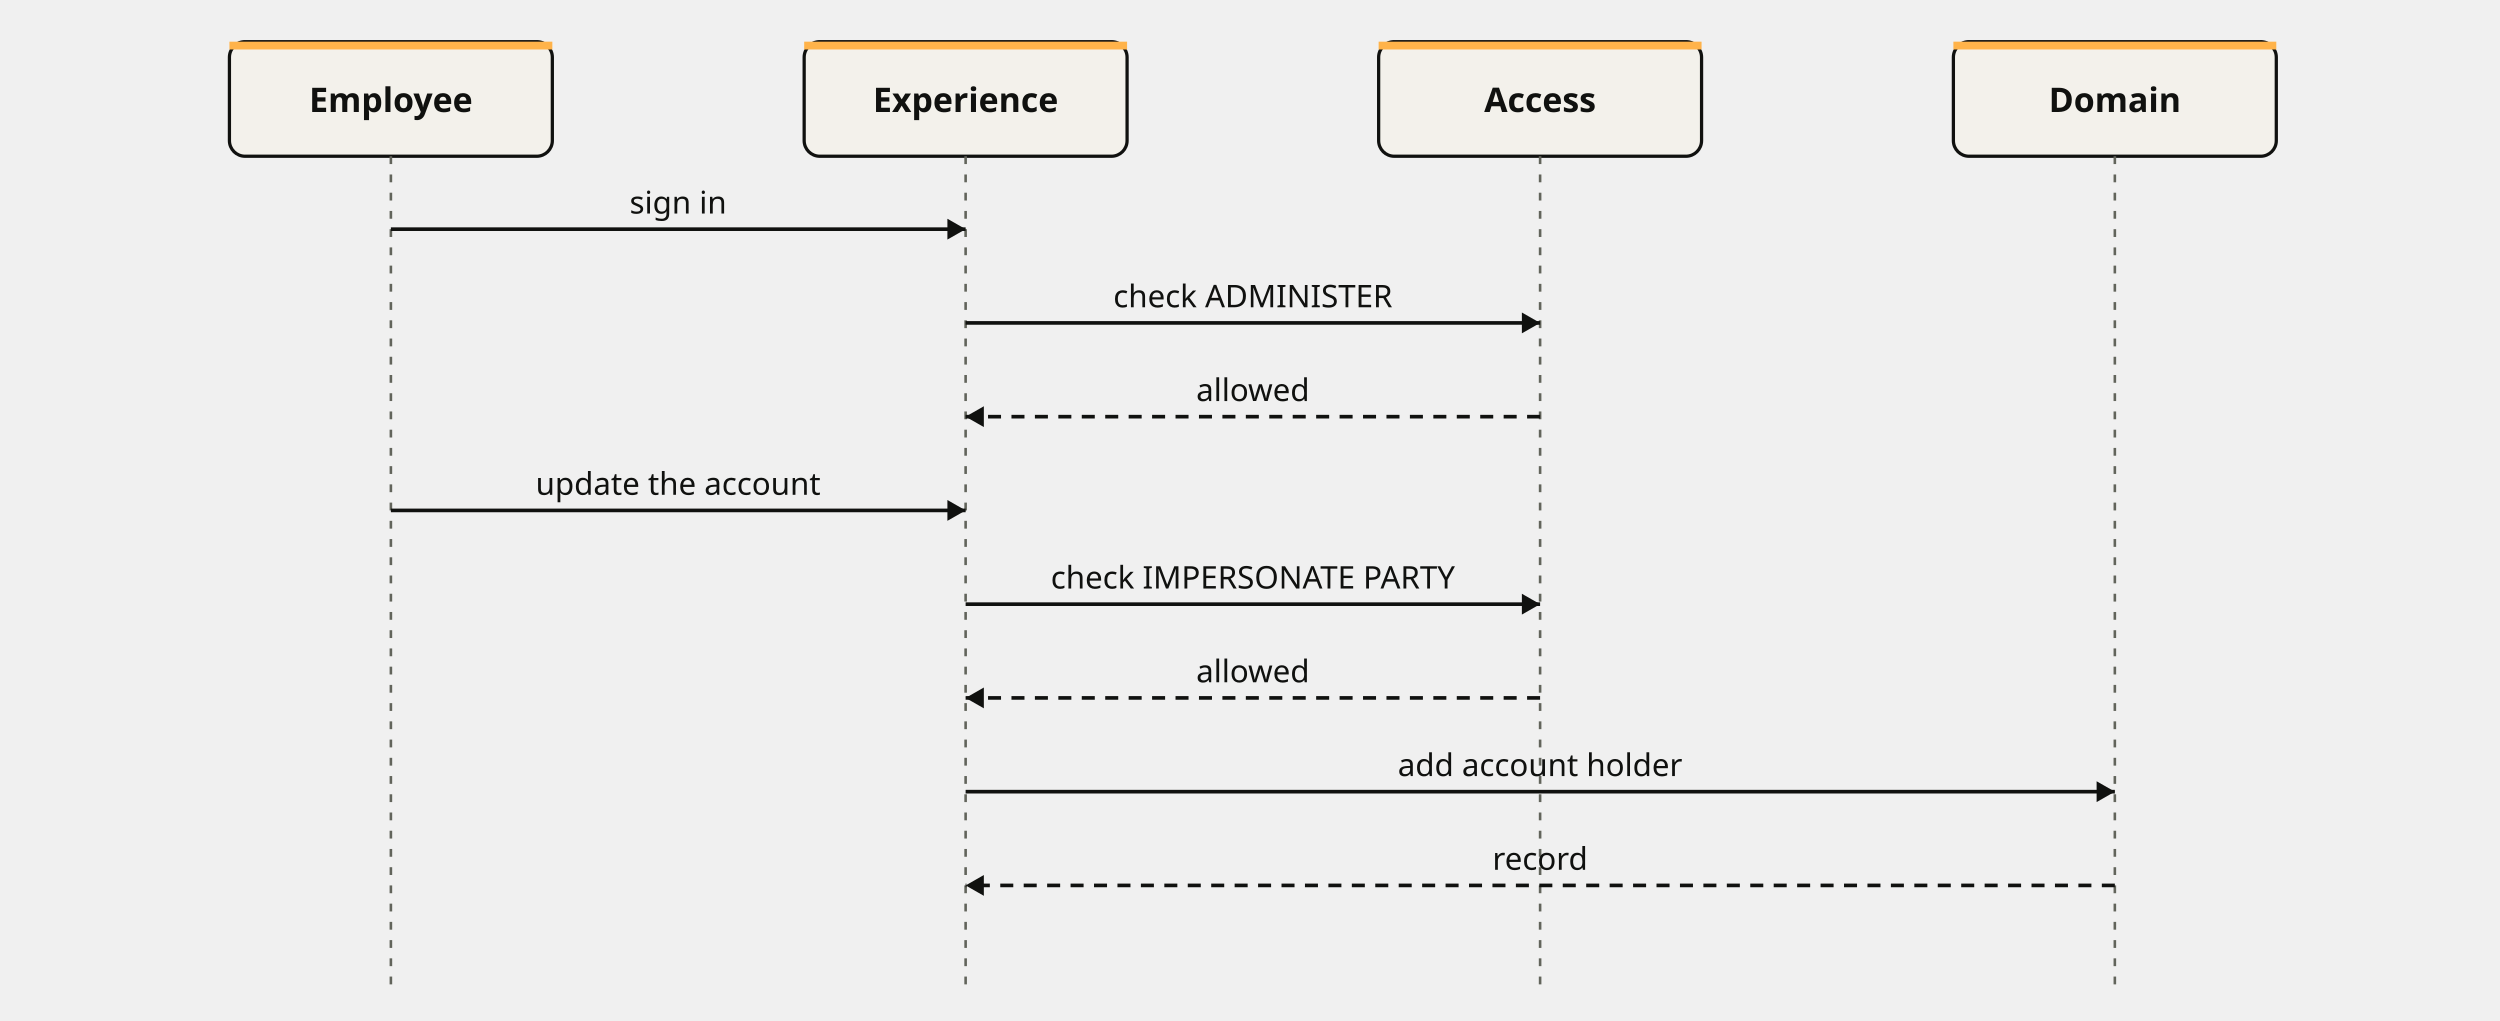
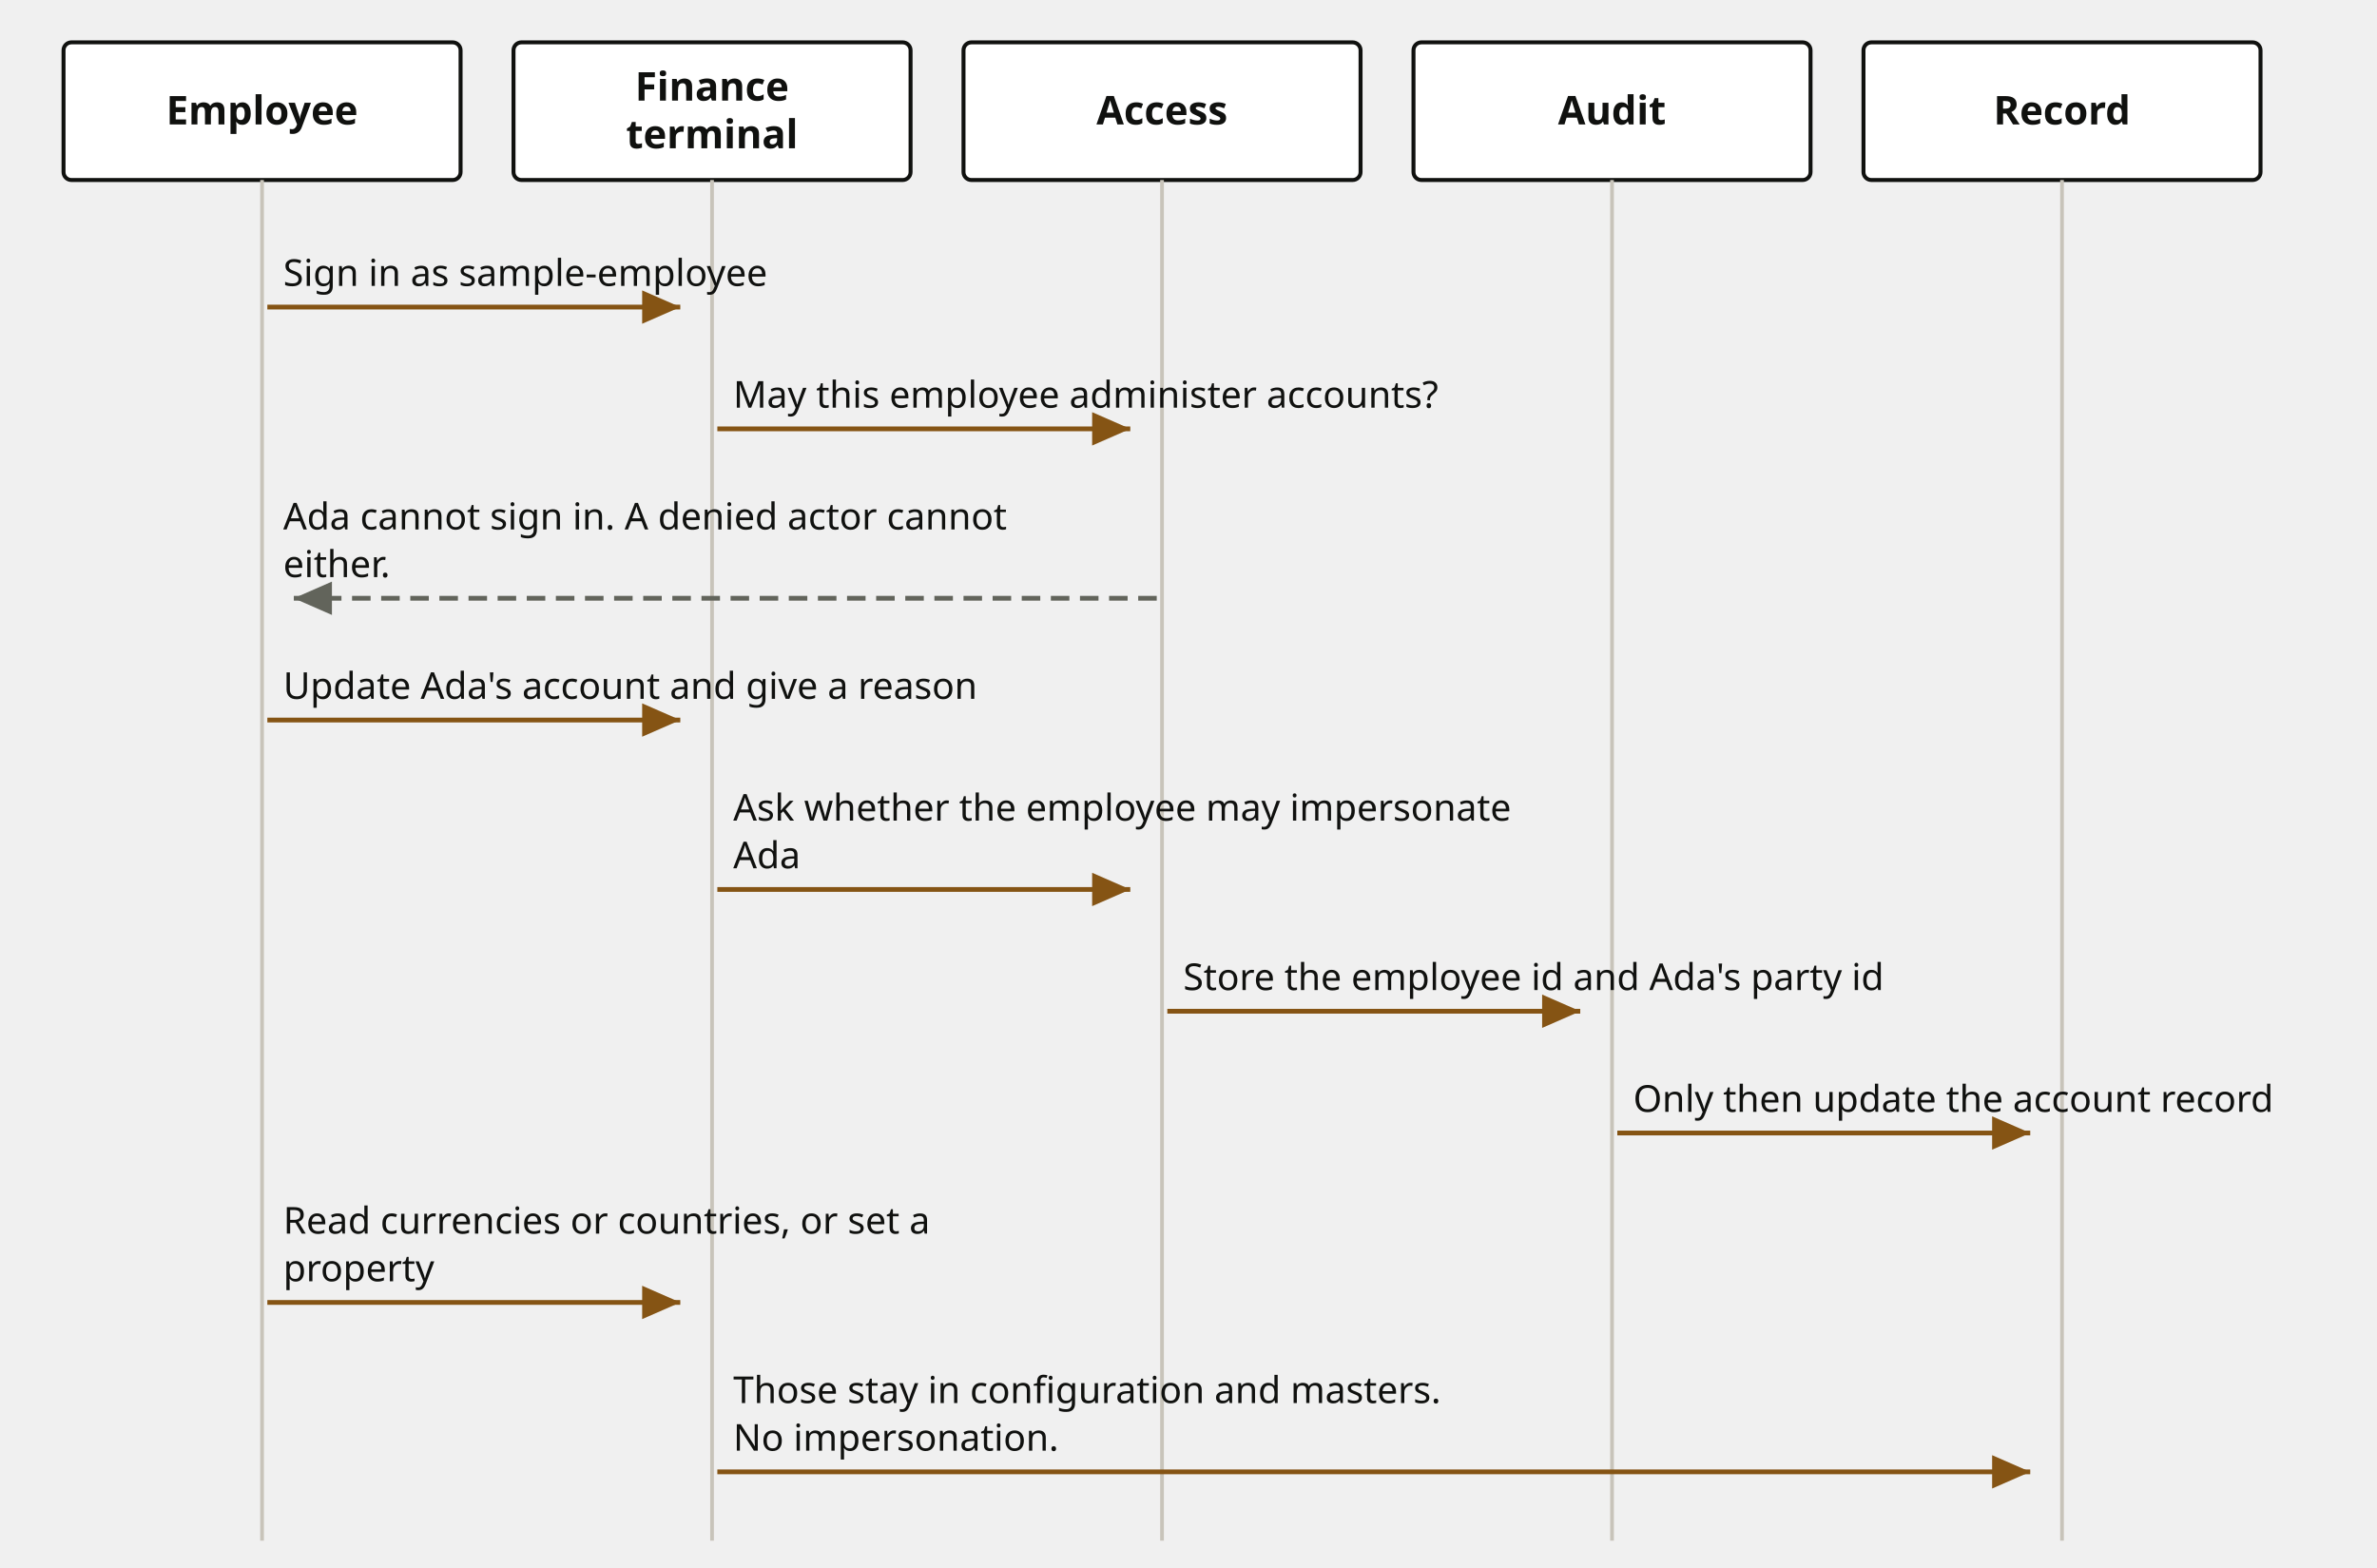
- <svg xmlns="http://www.w3.org/2000/svg" viewBox="0 0 960 392" role="img">
-   <style>text{font-family:Manrope,system-ui,sans-serif}</style>
-   <rect x="88.1" y="16" width="124" height="44" rx="6" fill="#f3f1eb" stroke="#10110f" stroke-width="1.25" />
-   <rect x="88.1" y="16" width="124" height="3" fill="#ffb34a" />
-   <text x="150.1" y="43" fill="#10110f" font-size="13" font-weight="700" text-anchor="middle">Employee</text>
-   <line x1="150.1" y1="60" x2="150.1" y2="382" stroke="#62645b" stroke-width="1" stroke-dasharray="3 4" />
-   <rect x="308.8" y="16" width="124" height="44" rx="6" fill="#f3f1eb" stroke="#10110f" stroke-width="1.25" />
-   <rect x="308.8" y="16" width="124" height="3" fill="#ffb34a" />
-   <text x="370.8" y="43" fill="#10110f" font-size="13" font-weight="700" text-anchor="middle">Experience</text>
-   <line x1="370.8" y1="60" x2="370.8" y2="382" stroke="#62645b" stroke-width="1" stroke-dasharray="3 4" />
-   <rect x="529.4" y="16" width="124" height="44" rx="6" fill="#f3f1eb" stroke="#10110f" stroke-width="1.25" />
-   <rect x="529.4" y="16" width="124" height="3" fill="#ffb34a" />
-   <text x="591.4" y="43" fill="#10110f" font-size="13" font-weight="700" text-anchor="middle">Access</text>
-   <line x1="591.4" y1="60" x2="591.4" y2="382" stroke="#62645b" stroke-width="1" stroke-dasharray="3 4" />
-   <rect x="750.1" y="16" width="124" height="44" rx="6" fill="#f3f1eb" stroke="#10110f" stroke-width="1.25" />
-   <rect x="750.1" y="16" width="124" height="3" fill="#ffb34a" />
-   <text x="812.1" y="43" fill="#10110f" font-size="13" font-weight="700" text-anchor="middle">Domain</text>
-   <line x1="812.1" y1="60" x2="812.1" y2="382" stroke="#62645b" stroke-width="1" stroke-dasharray="3 4" />
-   <line x1="150.1" y1="88" x2="370.8" y2="88" stroke="#10110f" stroke-width="1.4" />
-   <polygon points="370.8,88 363.8,84 363.8,92" fill="#10110f" />
-   <text x="260.4" y="82" fill="#10110f" font-size="12" text-anchor="middle">sign in</text>
-   <line x1="370.8" y1="124" x2="591.4" y2="124" stroke="#10110f" stroke-width="1.4" />
-   <polygon points="591.4,124 584.4,120 584.4,128" fill="#10110f" />
-   <text x="481.1" y="118" fill="#10110f" font-size="12" text-anchor="middle">check ADMINISTER</text>
-   <line x1="591.4" y1="160" x2="370.8" y2="160" stroke="#10110f" stroke-width="1.4" stroke-dasharray="5 4" />
-   <polygon points="370.8,160 377.8,156 377.8,164" fill="#10110f" />
-   <text x="481.1" y="154" fill="#10110f" font-size="12" text-anchor="middle">allowed</text>
-   <line x1="150.1" y1="196" x2="370.8" y2="196" stroke="#10110f" stroke-width="1.4" />
-   <polygon points="370.8,196 363.8,192 363.8,200" fill="#10110f" />
-   <text x="260.4" y="190" fill="#10110f" font-size="12" text-anchor="middle">update the account</text>
-   <line x1="370.8" y1="232" x2="591.4" y2="232" stroke="#10110f" stroke-width="1.4" />
-   <polygon points="591.4,232 584.4,228 584.4,236" fill="#10110f" />
-   <text x="481.1" y="226" fill="#10110f" font-size="12" text-anchor="middle">check IMPERSONATE PARTY</text>
-   <line x1="591.4" y1="268" x2="370.8" y2="268" stroke="#10110f" stroke-width="1.4" stroke-dasharray="5 4" />
-   <polygon points="370.8,268 377.8,264 377.8,272" fill="#10110f" />
-   <text x="481.1" y="262" fill="#10110f" font-size="12" text-anchor="middle">allowed</text>
-   <line x1="370.8" y1="304" x2="812.1" y2="304" stroke="#10110f" stroke-width="1.4" />
-   <polygon points="812.1,304 805.1,300 805.1,308" fill="#10110f" />
-   <text x="591.4" y="298" fill="#10110f" font-size="12" text-anchor="middle">add account holder</text>
-   <line x1="812.1" y1="340" x2="370.8" y2="340" stroke="#10110f" stroke-width="1.4" stroke-dasharray="5 4" />
-   <polygon points="370.8,340 377.8,336 377.8,344" fill="#10110f" />
-   <text x="591.4" y="334" fill="#10110f" font-size="12" text-anchor="middle">record</text>
+ <svg xmlns="http://www.w3.org/2000/svg" viewBox="0 0 898 592" width="898" height="592" role="img">
+   <style>text{font-family:Manrope,system-ui,sans-serif;fill:#10110f}.box{fill:#fff;stroke:#10110f;stroke-width:1.5}.life{stroke:#c8c4ba;stroke-width:1.4}.arr{stroke:#855414;stroke-width:1.8;fill:none}.dash{stroke:#62645b;stroke-width:1.8;fill:none;stroke-dasharray:7 4}.name{font-size:15px;font-weight:700}.lab{font-size:14px}</style>
+   <defs>
+     <marker id="ah" markerWidth="9" markerHeight="9" refX="8" refY="3.5" orient="auto">
+       <path d="M0,0 L8,3.5 L0,7 Z" fill="#855414" />
+     </marker>
+     <marker id="dh" markerWidth="9" markerHeight="9" refX="8" refY="3.5" orient="auto">
+       <path d="M0,0 L8,3.5 L0,7 Z" fill="#62645b" />
+     </marker>
+   </defs>
+   <rect class="box" x="24" y="16" width="150" height="52" rx="3" />
+   <text class="name" x="99.0" y="47.0" text-anchor="middle">Employee</text>
+   <line class="life" x1="99.0" y1="68" x2="99.0" y2="582" />
+   <rect class="box" x="194" y="16" width="150" height="52" rx="3" />
+   <text class="name" x="269.0" y="38.0" text-anchor="middle">Finance</text>
+   <text class="name" x="269.0" y="56.0" text-anchor="middle">terminal</text>
+   <line class="life" x1="269.0" y1="68" x2="269.0" y2="582" />
+   <rect class="box" x="364" y="16" width="150" height="52" rx="3" />
+   <text class="name" x="439.0" y="47.0" text-anchor="middle">Access</text>
+   <line class="life" x1="439.0" y1="68" x2="439.0" y2="582" />
+   <rect class="box" x="534" y="16" width="150" height="52" rx="3" />
+   <text class="name" x="609.0" y="47.0" text-anchor="middle">Audit</text>
+   <line class="life" x1="609.0" y1="68" x2="609.0" y2="582" />
+   <rect class="box" x="704" y="16" width="150" height="52" rx="3" />
+   <text class="name" x="779.0" y="47.0" text-anchor="middle">Record</text>
+   <line class="life" x1="779.0" y1="68" x2="779.0" y2="582" />
+   <text class="lab" x="107.0" y="108">Sign in as sample-employee</text>
+   <line class="arr" x1="101.0" y1="116" x2="257.0" y2="116" marker-end="url(#ah)" />
+   <text class="lab" x="277.0" y="154">May this employee administer accounts?</text>
+   <line class="arr" x1="271.0" y1="162" x2="427.0" y2="162" marker-end="url(#ah)" />
+   <text class="lab" x="107.0" y="200">Ada cannot sign in. A denied actor cannot</text>
+   <text class="lab" x="107.0" y="218">either.</text>
+   <line class="dash" x1="437.0" y1="226" x2="111.0" y2="226" marker-end="url(#dh)" />
+   <text class="lab" x="107.0" y="264">Update Ada's account and give a reason</text>
+   <line class="arr" x1="101.0" y1="272" x2="257.0" y2="272" marker-end="url(#ah)" />
+   <text class="lab" x="277.0" y="310">Ask whether the employee may impersonate</text>
+   <text class="lab" x="277.0" y="328">Ada</text>
+   <line class="arr" x1="271.0" y1="336" x2="427.0" y2="336" marker-end="url(#ah)" />
+   <text class="lab" x="447.0" y="374">Store the employee id and Ada's party id</text>
+   <line class="arr" x1="441.0" y1="382" x2="597.0" y2="382" marker-end="url(#ah)" />
+   <text class="lab" x="617.0" y="420">Only then update the account record</text>
+   <line class="arr" x1="611.0" y1="428" x2="767.0" y2="428" marker-end="url(#ah)" />
+   <text class="lab" x="107.0" y="466">Read currencies or countries, or set a</text>
+   <text class="lab" x="107.0" y="484">property</text>
+   <line class="arr" x1="101.0" y1="492" x2="257.0" y2="492" marker-end="url(#ah)" />
+   <text class="lab" x="277.0" y="530">Those stay in configuration and masters.</text>
+   <text class="lab" x="277.0" y="548">No impersonation.</text>
+   <line class="arr" x1="271.0" y1="556" x2="767.0" y2="556" marker-end="url(#ah)" />
</svg>
